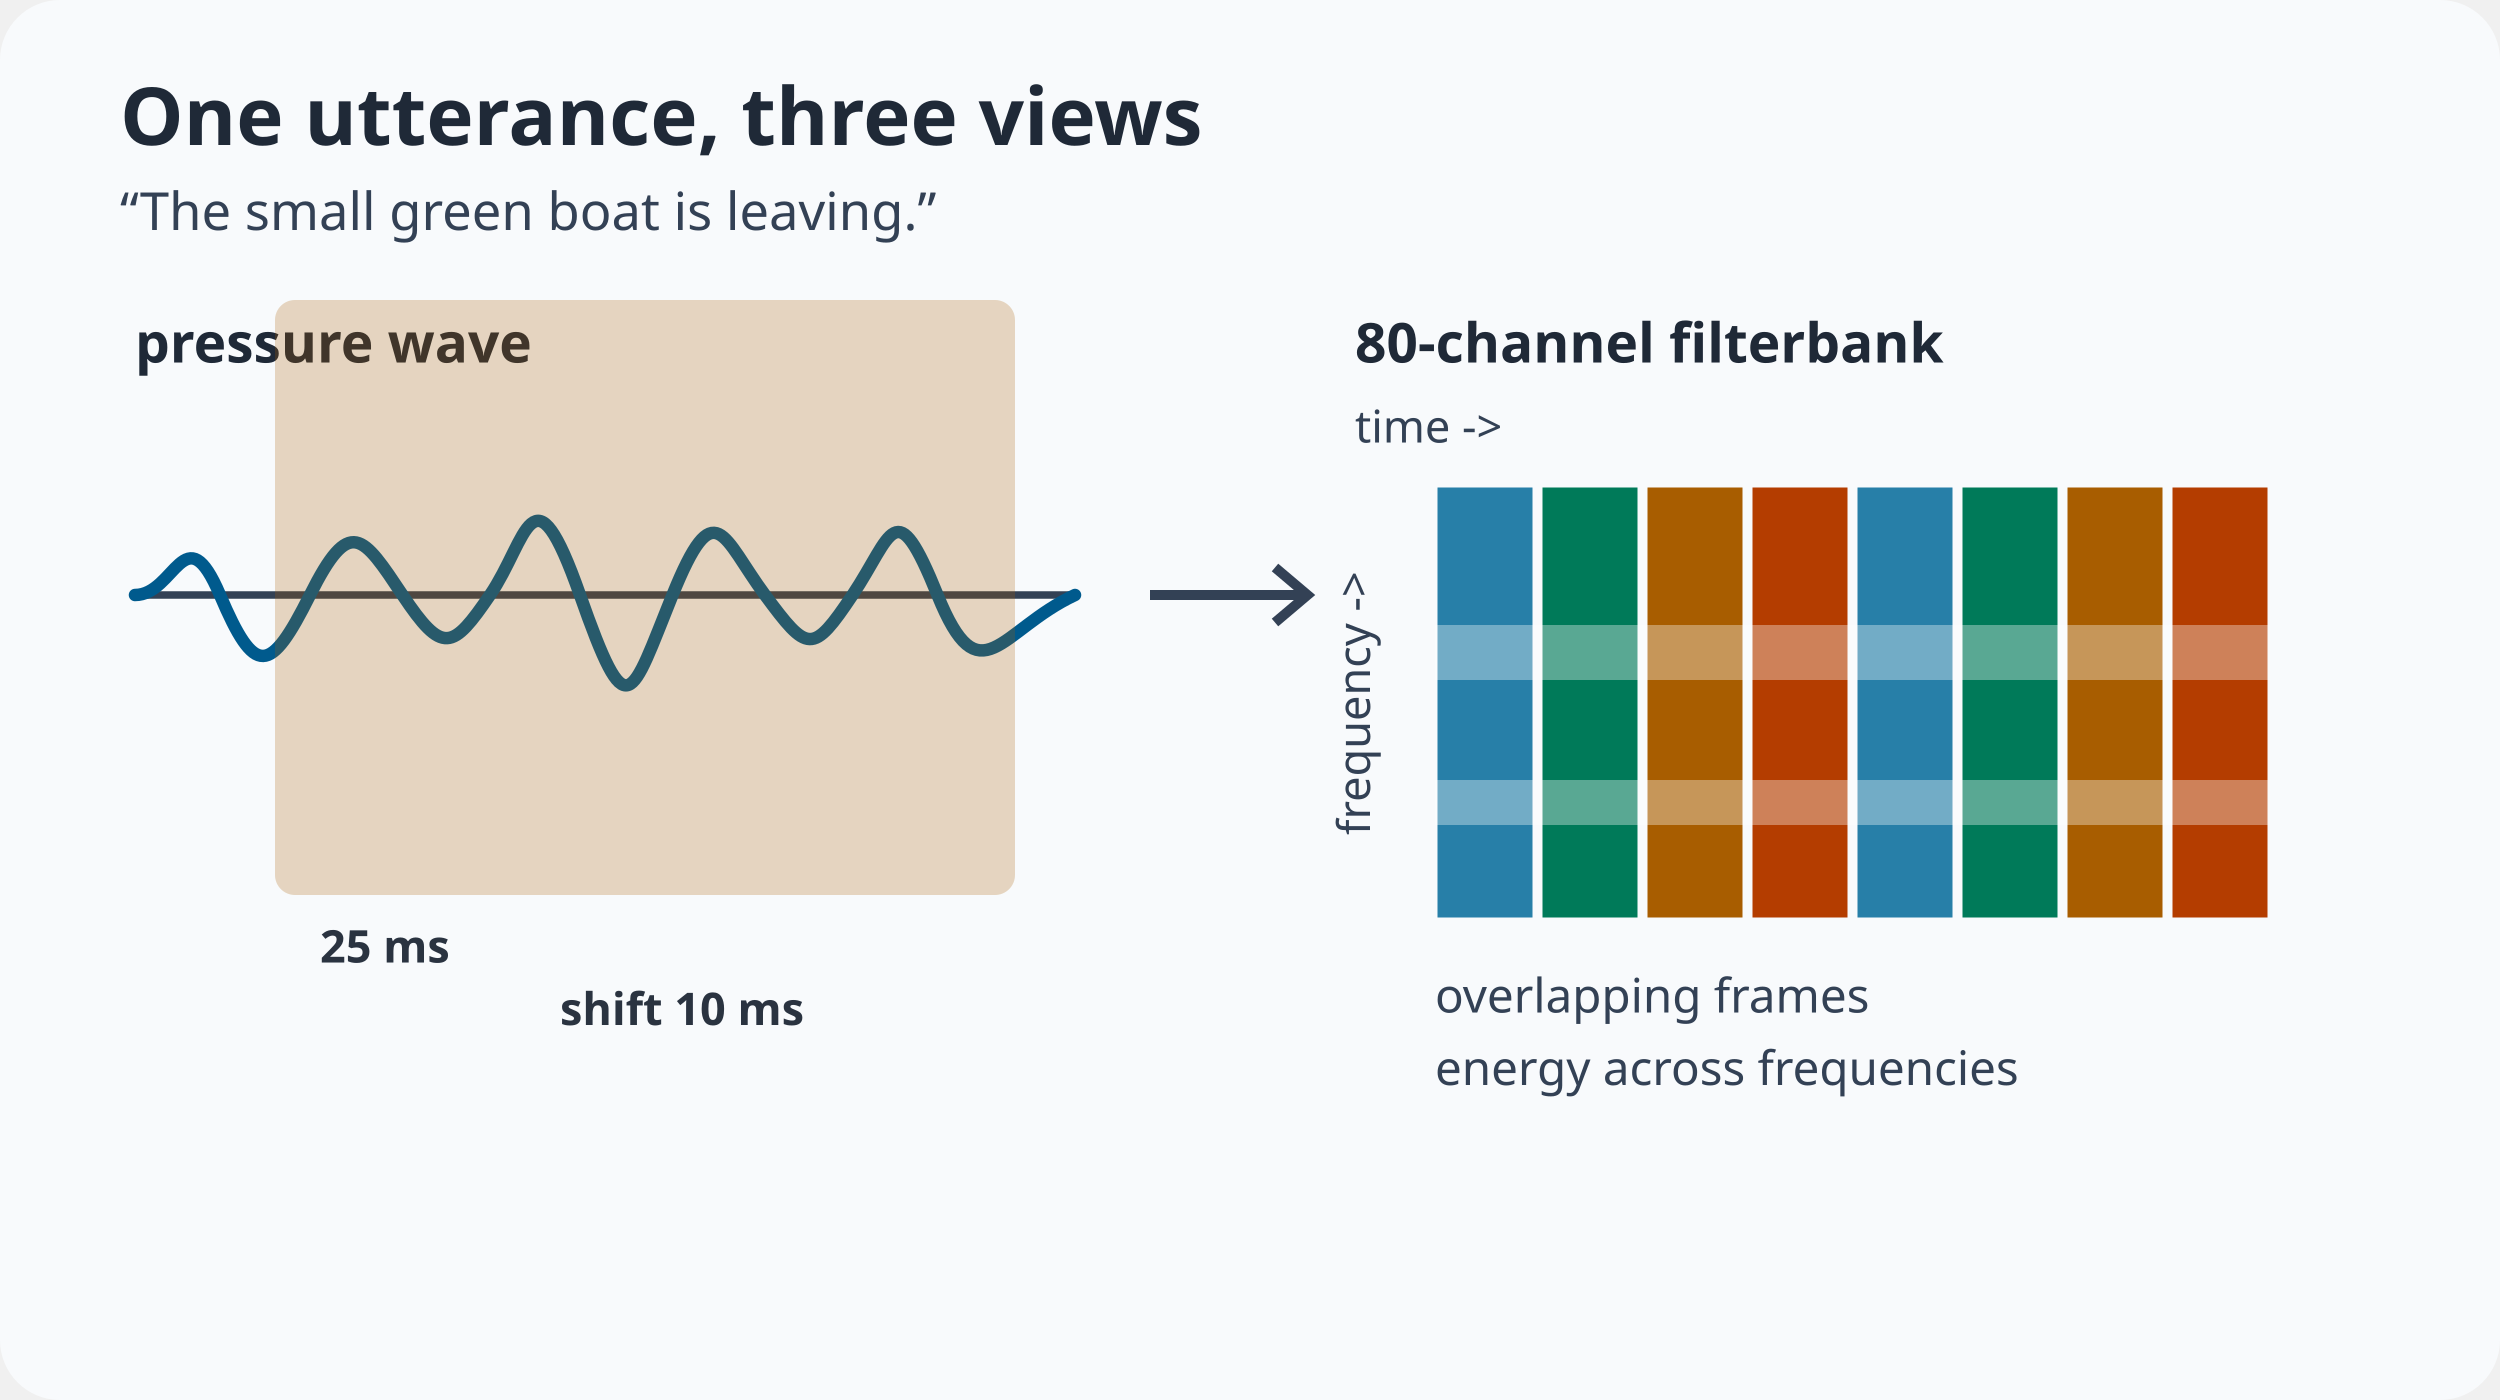
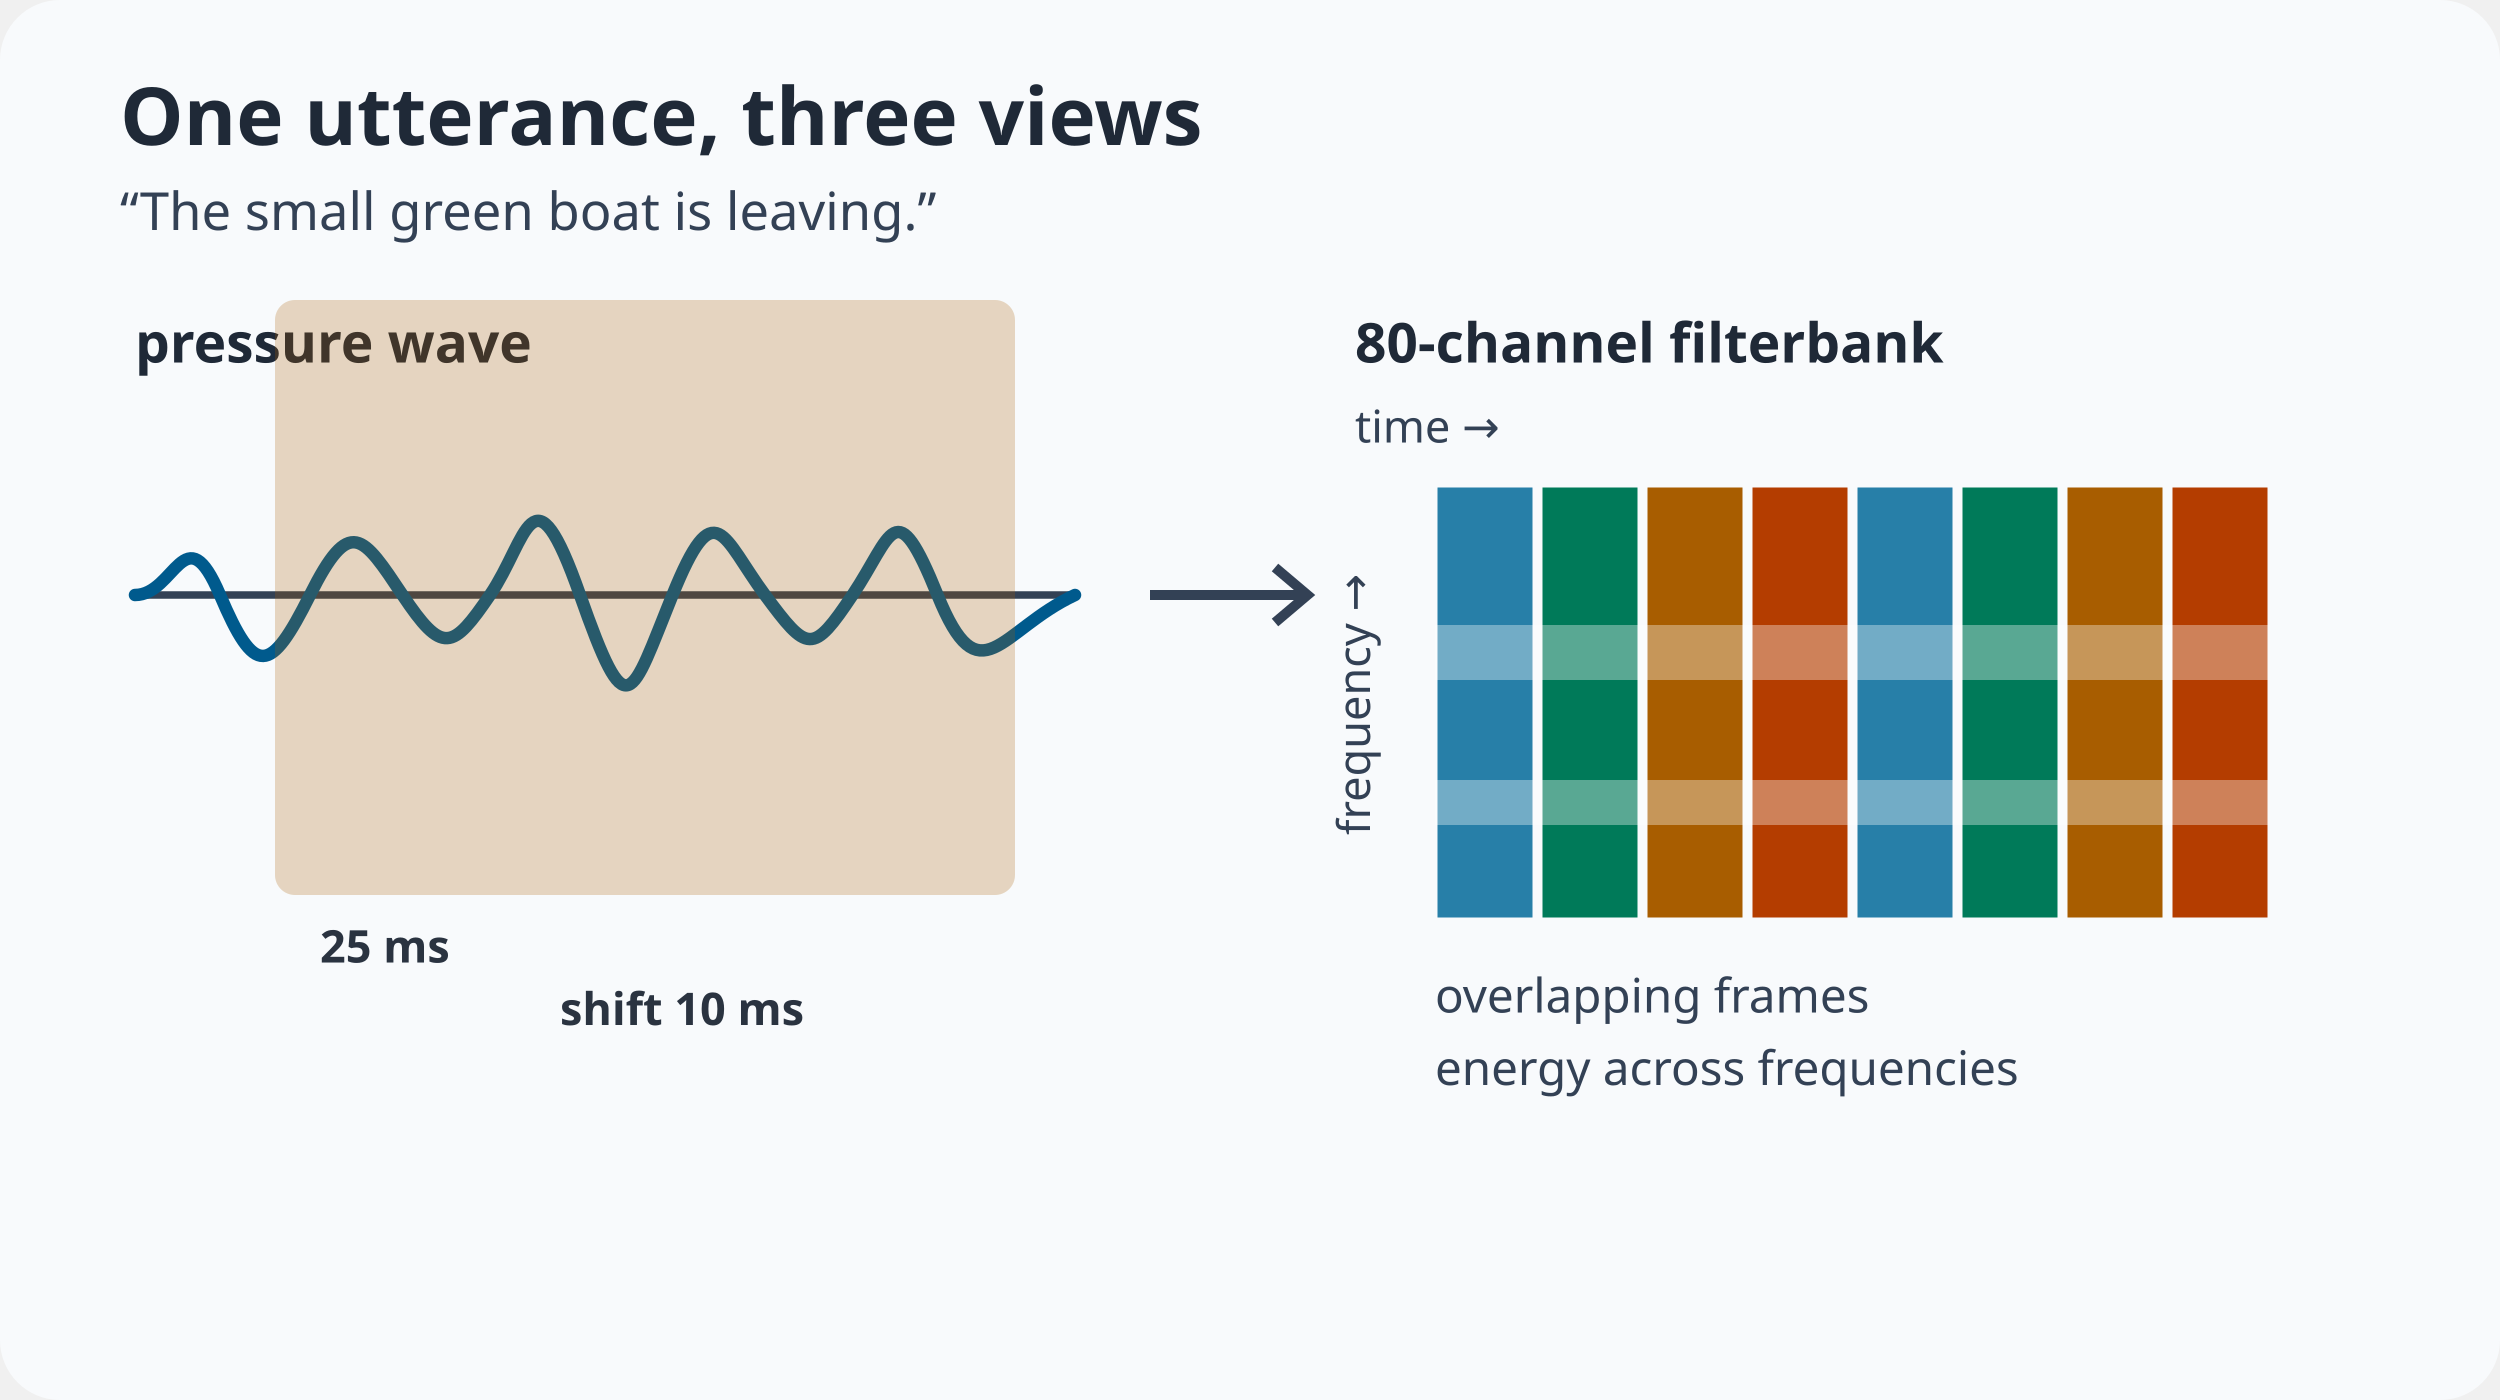
<svg xmlns="http://www.w3.org/2000/svg" viewBox="0 0 1000 560" role="img" aria-labelledby="title desc">
  <style>
    .bg{fill:#f8fafc}.text{fill:#1f2937;font-family:system-ui,sans-serif}.muted{fill:#334155;font-family:system-ui,sans-serif}.line{stroke:#334155}.blue{stroke:#005a8d}.orange{fill:#a85d00}.green{fill:#007a59}.sky{fill:#277fa8}
    @media(prefers-color-scheme:dark){.bg{fill:#111827}.text{fill:#f8fafc}.muted{fill:#e2e8f0}.line{stroke:#cbd5e1}}
  </style>
  <rect class="bg" width="1000" height="560" rx="24" />
  <text class="text" x="48" y="58" font-size="32" font-weight="700">One utterance, three views</text>
  <text class="muted" x="48" y="92" font-size="21">“The small green boat is leaving.”</text>
  <text class="text" x="54" y="145" font-size="22" font-weight="700">pressure wave</text>
  <line class="line" x1="54" y1="238" x2="430" y2="238" stroke-width="3" />
  <path class="blue" d="M54 238 C70 238 74 205 88 238 S108 270 124 238 S145 214 161 238 S181 260 196 238 S213 184 232 238 S252 280 269 238 S289 215 306 238 S325 262 341 238 S358 196 375 238 S400 252 430 238" fill="none" stroke-width="5" stroke-linecap="round" />
  <g class="orange" opacity=".24">
    <rect x="110" y="120" width="112" height="238" rx="8" />
    <rect x="202" y="120" width="112" height="238" rx="8" />
    <rect x="294" y="120" width="112" height="238" rx="8" />
  </g>
  <g class="orange" opacity=".95">
    <text class="text" x="128" y="385" font-size="18" font-weight="700">25 ms</text>
    <text class="text" x="224" y="410" font-size="18" font-weight="700">shift 10 ms</text>
  </g>
  <path d="M460 238H520" class="line" stroke-width="4" />
  <path d="m510 227 13 11-13 11" fill="none" class="line" stroke-width="4" />
  <text class="text" x="542" y="145" font-size="22" font-weight="700">80-channel filterbank</text>
-   <text class="muted" x="542" y="177" font-size="18">time -&gt;</text>
-   <text class="muted" transform="translate(548 334) rotate(-90)" font-size="18">frequency -&gt;</text>
+   <text class="muted" x="542" y="177" font-size="18">time →</text>
+   <text class="muted" transform="translate(548 334) rotate(-90)" font-size="18">frequency →</text>
  <g stroke="#f8fafc" stroke-width="2">
    <rect x="574" y="194" width="40" height="174" class="sky" />
    <rect x="616" y="194" width="40" height="174" class="green" />
    <rect x="658" y="194" width="40" height="174" class="orange" />
    <rect x="700" y="194" width="40" height="174" fill="#b43d00" />
    <rect x="742" y="194" width="40" height="174" class="sky" />
    <rect x="784" y="194" width="40" height="174" class="green" />
    <rect x="826" y="194" width="40" height="174" class="orange" />
    <rect x="868" y="194" width="40" height="174" fill="#b43d00" />
  </g>
  <g opacity=".35" fill="#fff">
    <path d="M574 250h334v22H574z" />
    <path d="M574 312h334v18H574z" />
  </g>
  <text class="muted" x="574" y="405" font-size="19">overlapping frames</text>
  <text class="muted" x="574" y="434" font-size="19">energy across frequencies</text>
</svg>
